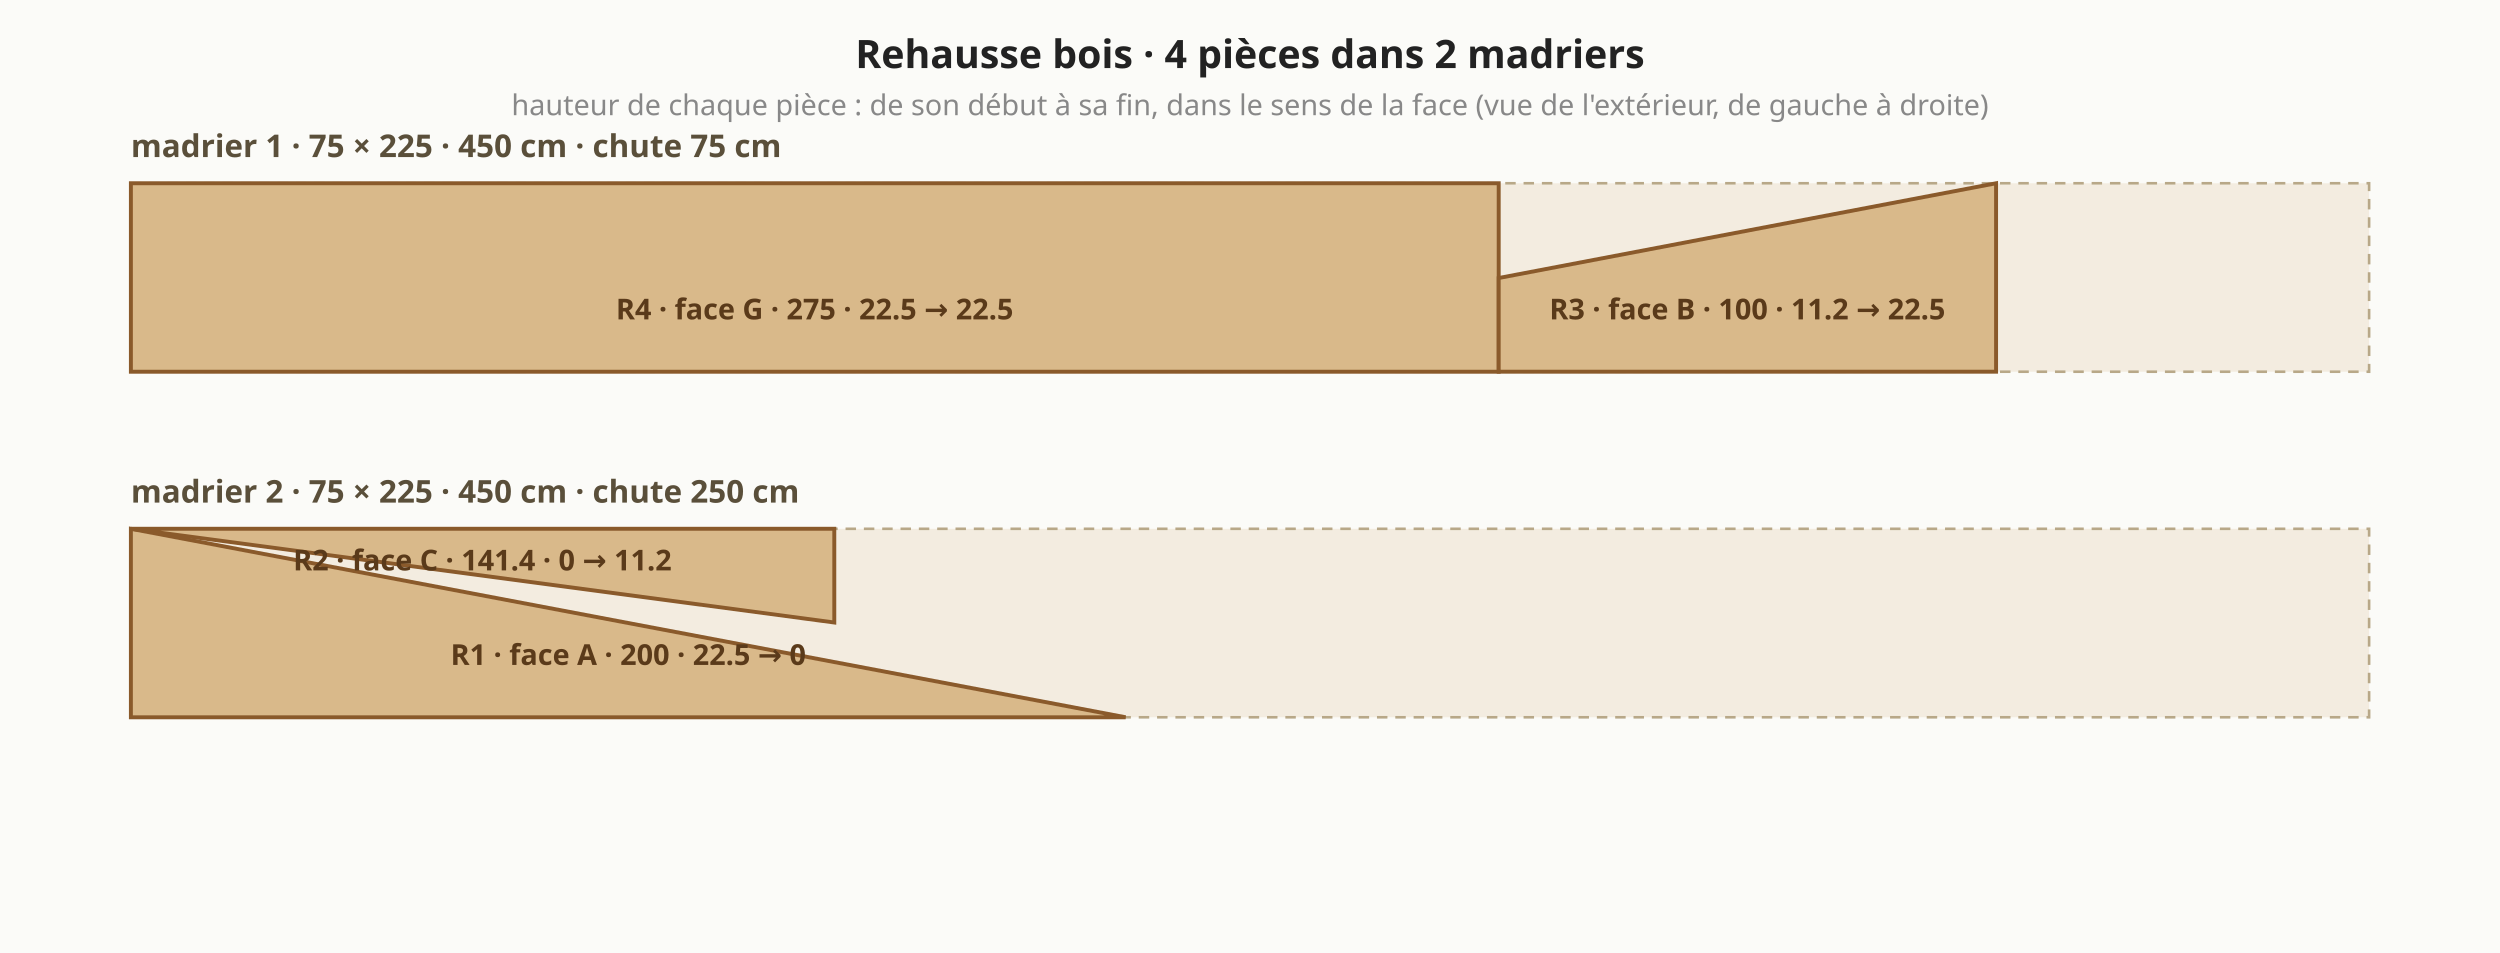
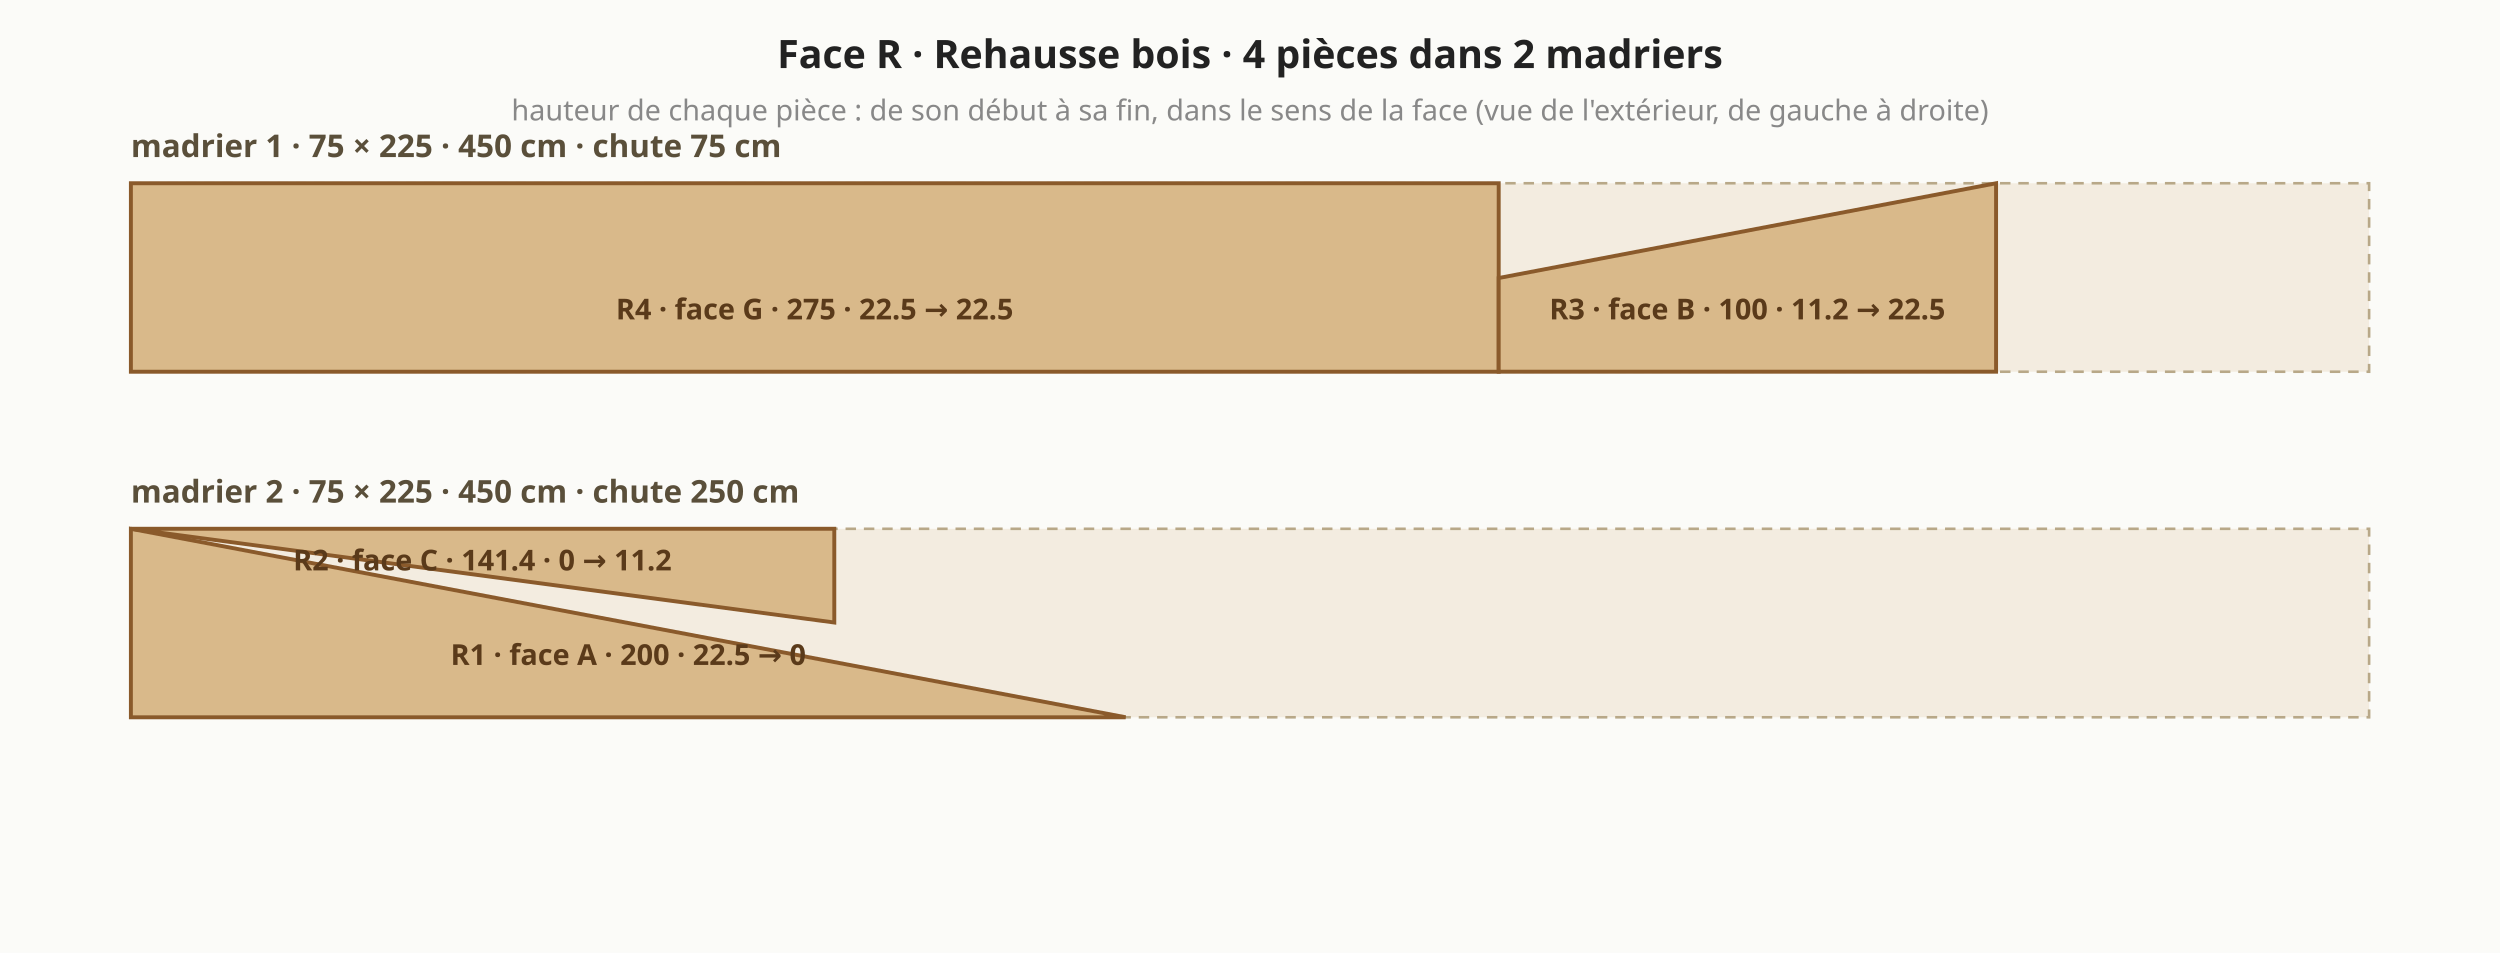
<svg xmlns="http://www.w3.org/2000/svg" viewBox="0 0 955 364" font-family="system-ui,sans-serif" font-size="13">
  <rect width="955" height="364" fill="#fbfbf8" />
  <text x="50.0" y="60.0" text-anchor="start" fill="#5a4f3a" font-size="12" font-weight="bold">madrier 1 · 75 × 225 · 450 cm · chute 75 cm</text>
  <polygon points="50.0,142.0 905.0,142.0 905.0,70.0 50.0,70.0" fill="#f3ece0" stroke="#b8a888" stroke-width="1" stroke-dasharray="4 3" />
  <polygon points="50.0,142.0 572.5,142.0 572.5,70.0 50.0,70.0" fill="#d9b98a" stroke="#8a5a2b" stroke-width="1.5" />
  <text x="311.2" y="122.0" text-anchor="middle" fill="#5a3a1a" font-size="11" font-weight="bold">R4 · face G · 275 · 22.5 → 22.5</text>
  <polygon points="572.5,142.0 762.5,142.0 762.5,70.0 572.5,106.2" fill="#d9b98a" stroke="#8a5a2b" stroke-width="1.5" />
  <text x="667.5" y="122.0" text-anchor="middle" fill="#5a3a1a" font-size="11" font-weight="bold">R3 · face B · 100 · 11.2 → 22.5</text>
  <text x="50.0" y="192.0" text-anchor="start" fill="#5a4f3a" font-size="12" font-weight="bold">madrier 2 · 75 × 225 · 450 cm · chute 250 cm</text>
  <polygon points="50.0,274.0 905.0,274.0 905.0,202.0 50.0,202.0" fill="#f3ece0" stroke="#b8a888" stroke-width="1" stroke-dasharray="4 3" />
  <polygon points="50.0,274.0 430.0,274.0 430.0,274.0 50.0,202.0" fill="#d9b98a" stroke="#8a5a2b" stroke-width="1.5" />
  <text x="240.0" y="254.0" text-anchor="middle" fill="#5a3a1a" font-size="11" font-weight="bold">R1 · face A · 200 · 22.5 → 0</text>
  <polygon points="50.0,202.0 318.7,202.0 318.7,237.8 50.0,202.0" fill="#d9b98a" stroke="#8a5a2b" stroke-width="1.5" />
  <text x="184.3" y="217.9" text-anchor="middle" fill="#5a3a1a" font-size="11" font-weight="bold">R2 · face C · 141.4 · 0 → 11.2</text>
-   <text x="477.5" y="26.0" text-anchor="middle" fill="#222" font-size="15" font-weight="bold">Rehausse bois · 4 pièces dans 2 madriers</text>
-   <text x="477.5" y="44.0" text-anchor="middle" fill="#888" font-size="11" font-weight="normal">hauteur de chaque pièce : de son début à sa fin, dans le sens de la face (vue de l'extérieur, de gauche à droite)</text>
+   <text x="477.5" y="26.0" text-anchor="middle" fill="#222" font-size="15" font-weight="bold">Face R · Rehausse bois · 4 pièces dans 2 madriers</text>
+   <text x="477.5" y="46.0" text-anchor="middle" fill="#888" font-size="11" font-weight="normal">hauteur de chaque pièce : de son début à sa fin, dans le sens de la face (vue de l'extérieur, de gauche à droite)</text>
</svg>
